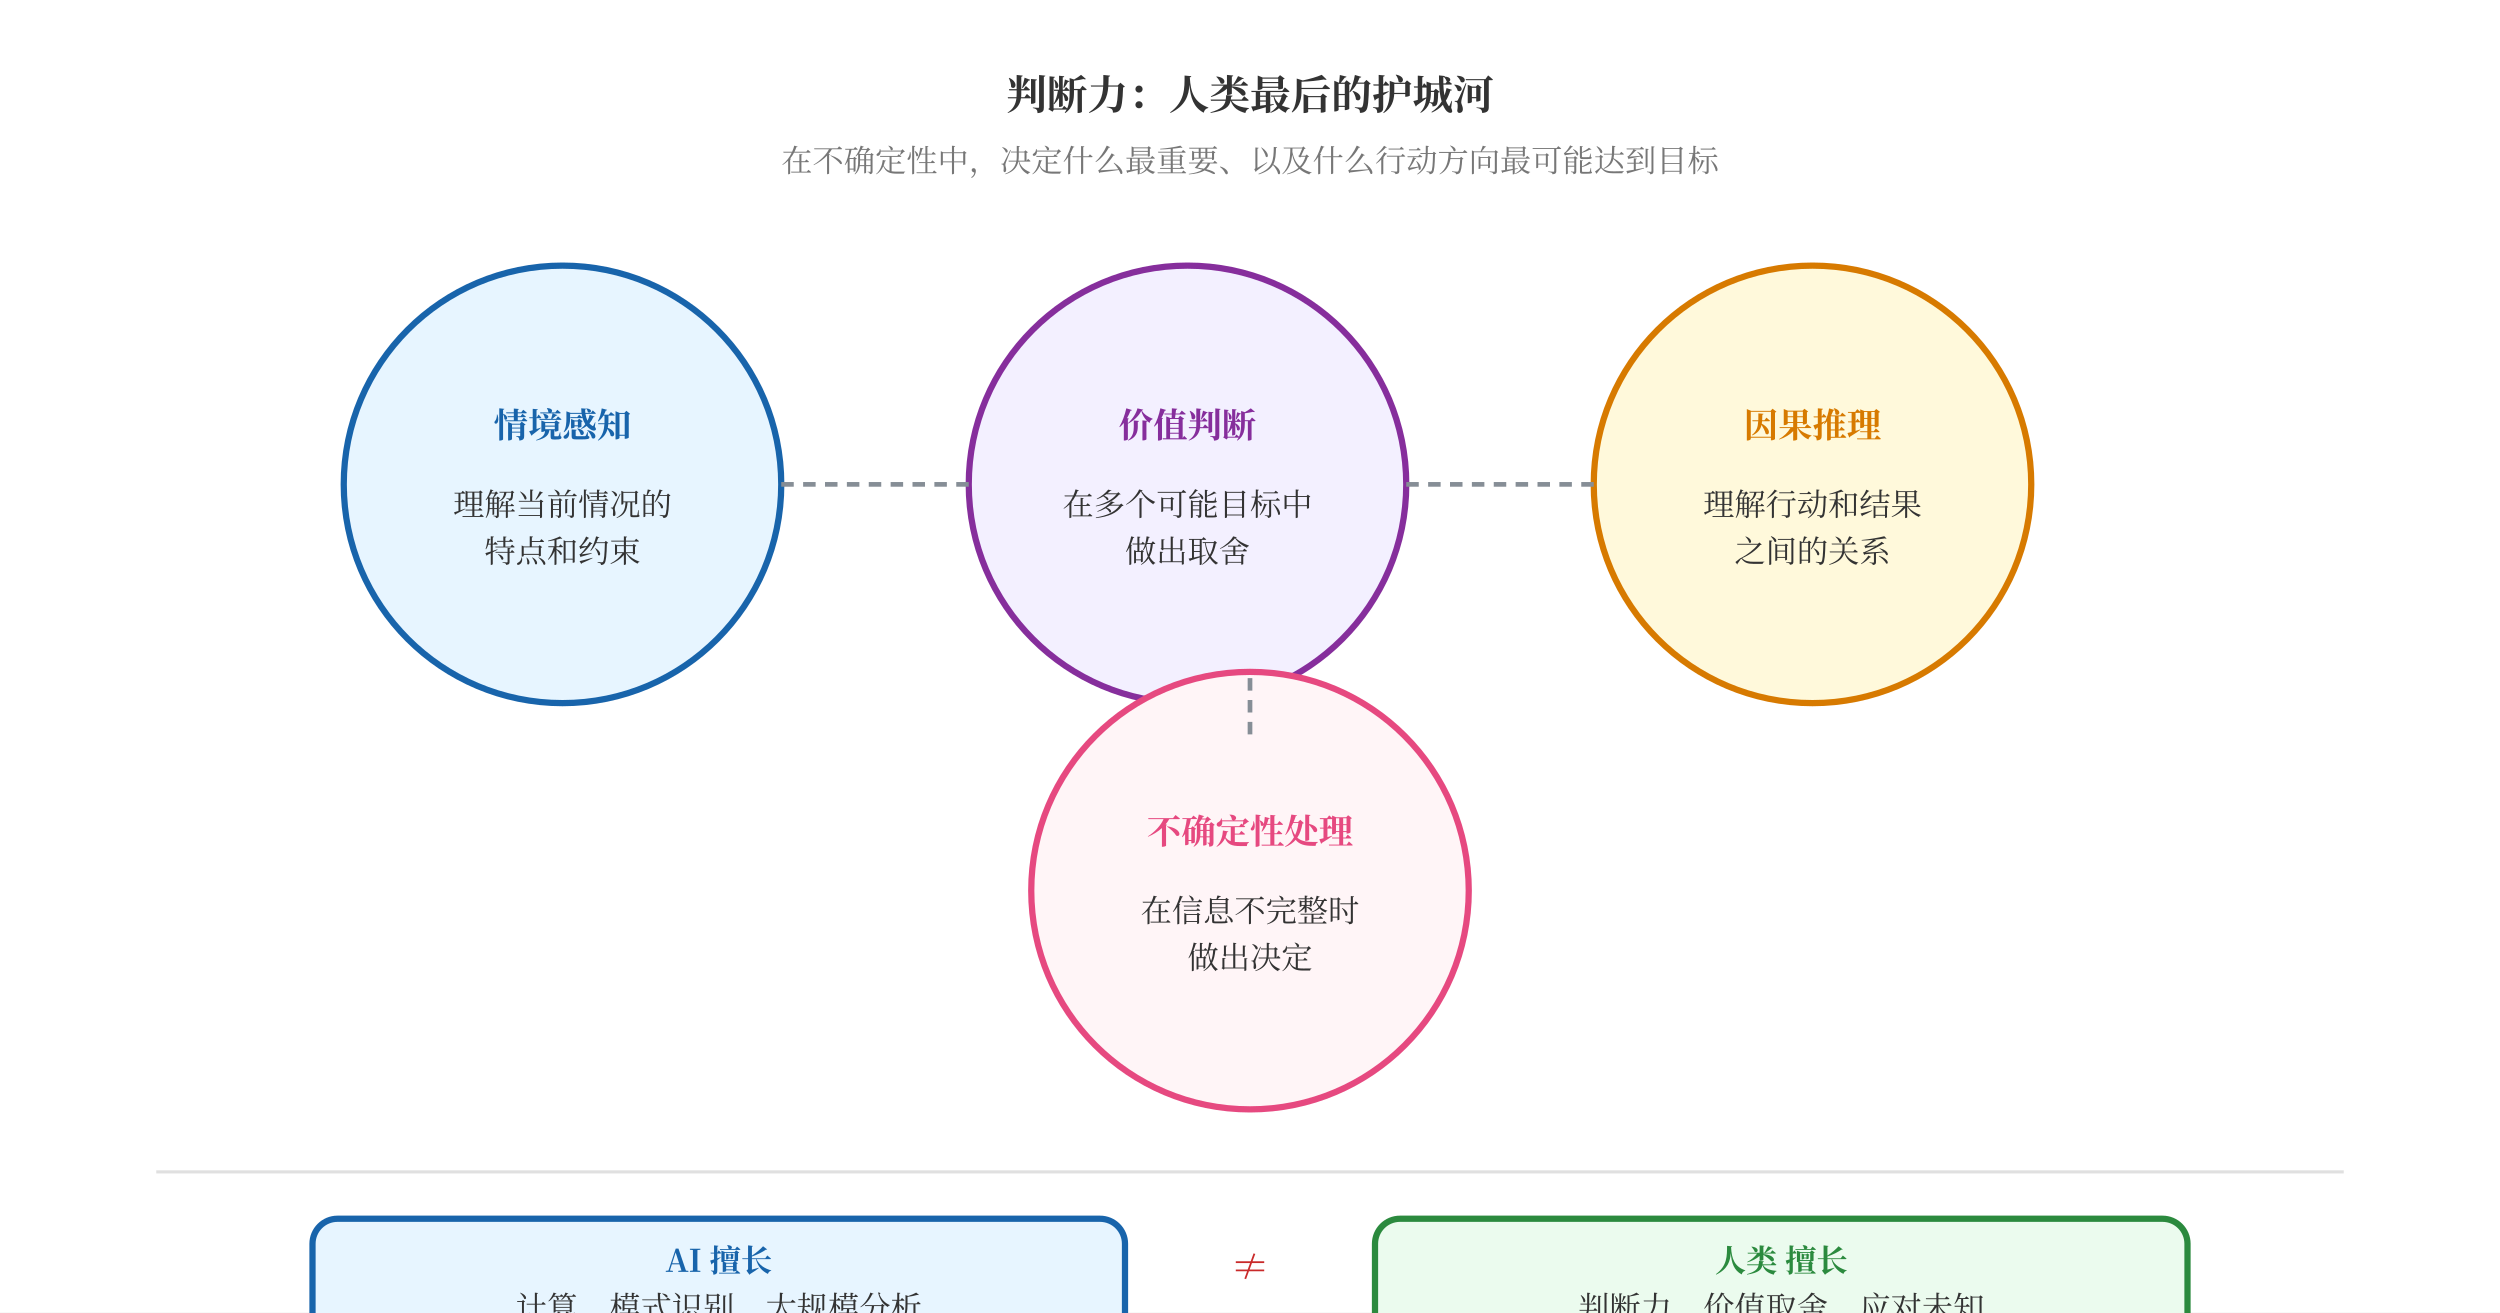
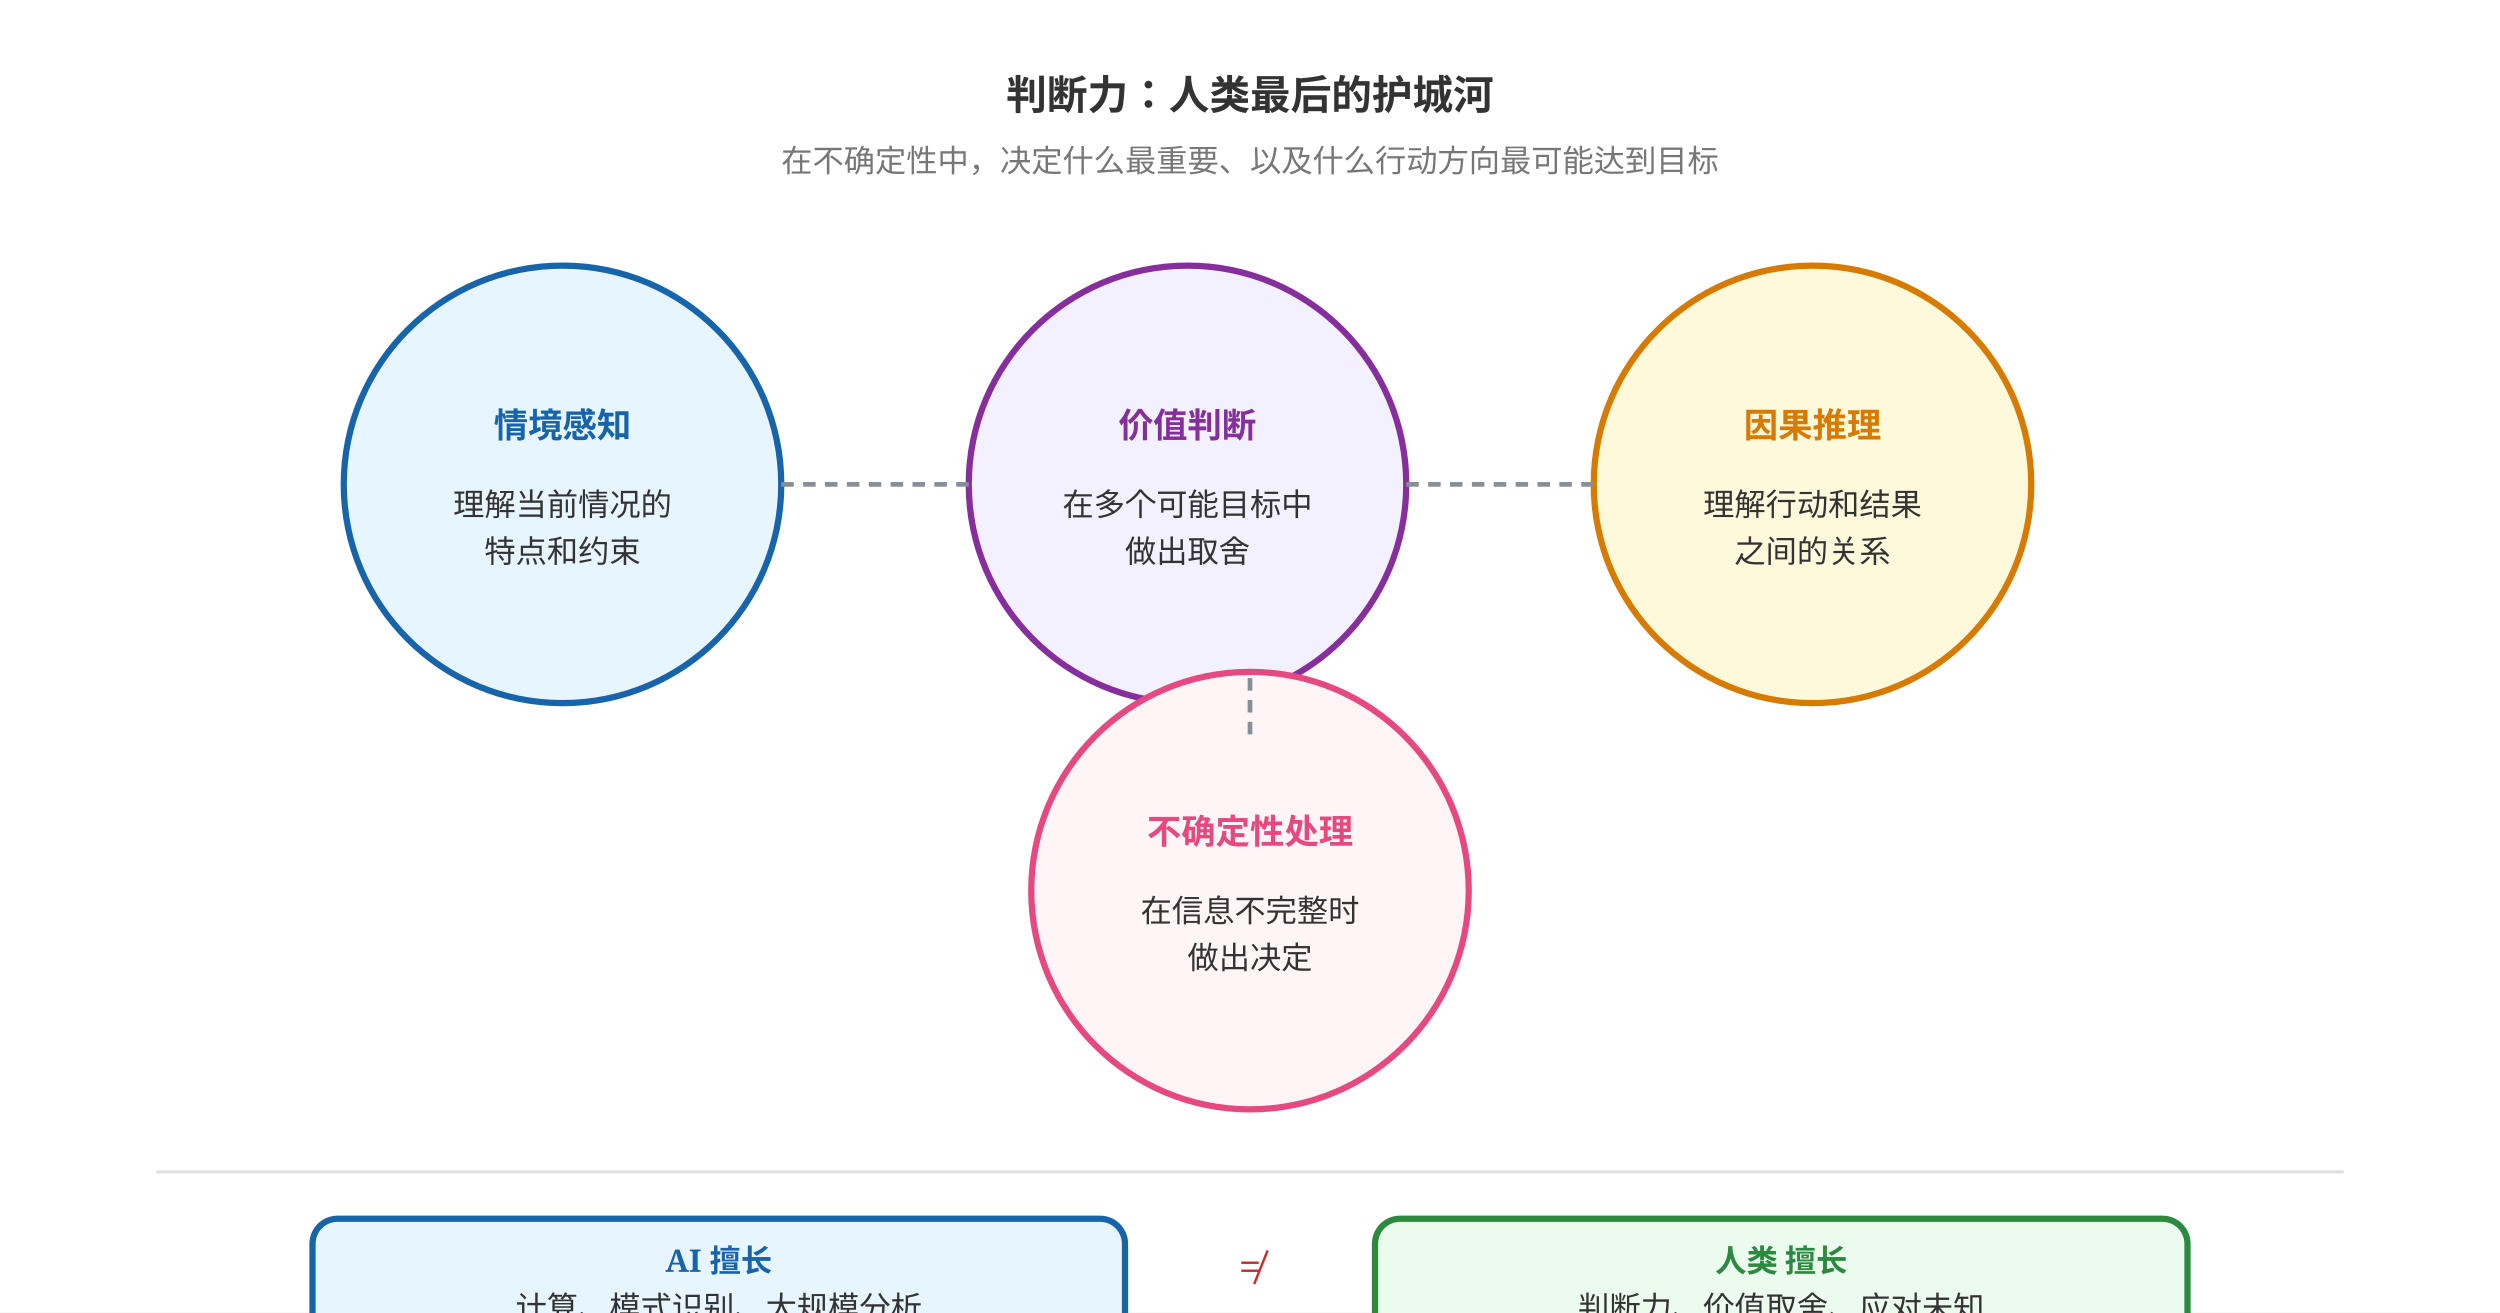
- <svg xmlns="http://www.w3.org/2000/svg" viewBox="0 0 800 420" style="font-family: 'Noto Serif CJK SC', serif; background: #fefefe;">
+ <svg xmlns="http://www.w3.org/2000/svg" viewBox="0 0 800 420" style="font-family: 'Songti SC', serif; background: #fefefe;">
  <rect width="800" height="420" fill="white" />
  <text x="400" y="35" text-anchor="middle" font-size="13" font-weight="bold" fill="#333">判断力：人类最后的护城河</text>
  <text x="400" y="55" text-anchor="middle" font-size="10" fill="#777">在不确定性中，决定什么最重要、以及什么行动方向最可能达到目标</text>
  <circle cx="180" cy="155" r="70" fill="#e7f5ff" stroke="#1864ab" stroke-width="2" />
  <text x="180" y="140" text-anchor="middle" font-size="11" font-weight="bold" fill="#1864ab">情境感知</text>
  <text x="180" y="165" text-anchor="middle" font-size="10" fill="#333">理解当前情况的</text>
  <text x="180" y="180" text-anchor="middle" font-size="10" fill="#333">特点和约束</text>
  <circle cx="380" cy="155" r="70" fill="#f3f0ff" stroke="#862e9c" stroke-width="2" />
  <text x="380" y="140" text-anchor="middle" font-size="11" font-weight="bold" fill="#862e9c">价值判断</text>
  <text x="380" y="165" text-anchor="middle" font-size="10" fill="#333">在多个可能目标中</text>
  <text x="380" y="180" text-anchor="middle" font-size="10" fill="#333">做出取舍</text>
  <circle cx="580" cy="155" r="70" fill="#fff9db" stroke="#d77a00" stroke-width="2" />
  <text x="580" y="140" text-anchor="middle" font-size="11" font-weight="bold" fill="#d77a00">因果推理</text>
  <text x="580" y="165" text-anchor="middle" font-size="10" fill="#333">理解行动和结果</text>
  <text x="580" y="180" text-anchor="middle" font-size="10" fill="#333">之间的关系</text>
  <circle cx="400" cy="285" r="70" fill="#fff5f7" stroke="#e64980" stroke-width="2" />
  <text x="400" y="270" text-anchor="middle" font-size="11" font-weight="bold" fill="#e64980">不确定性处理</text>
  <text x="400" y="295" text-anchor="middle" font-size="10" fill="#333">在信息不完整时</text>
  <text x="400" y="310" text-anchor="middle" font-size="10" fill="#333">做出决定</text>
  <path d="M250 155 L310 155" fill="none" stroke="#868e96" stroke-width="1.5" stroke-dasharray="4,3" />
  <path d="M450 155 L510 155" fill="none" stroke="#868e96" stroke-width="1.5" stroke-dasharray="4,3" />
  <path d="M400 235 L400 215" fill="none" stroke="#868e96" stroke-width="1.5" stroke-dasharray="4,3" />
  <line x1="50" y1="375" x2="750" y2="375" stroke="#e0e0e0" stroke-width="1" />
  <rect x="100" y="390" width="260" height="40" rx="8" fill="#e7f5ff" stroke="#1864ab" stroke-width="2" />
  <text x="230" y="407" text-anchor="middle" font-size="10" font-weight="bold" fill="#1864ab">AI 擅长</text>
  <text x="230" y="422" text-anchor="middle" font-size="10" fill="#333">计算、模式识别、大规模分析</text>
  <rect x="440" y="390" width="260" height="40" rx="8" fill="#ebfbee" stroke="#2b8a3e" stroke-width="2" />
  <text x="570" y="407" text-anchor="middle" font-size="10" font-weight="bold" fill="#2b8a3e">人类 擅长</text>
  <text x="570" y="422" text-anchor="middle" font-size="10" fill="#333">判断力、价值取舍、应对未知</text>
  <text x="400" y="410" text-anchor="middle" font-size="13" fill="#c92a2a">≠</text>
</svg>
